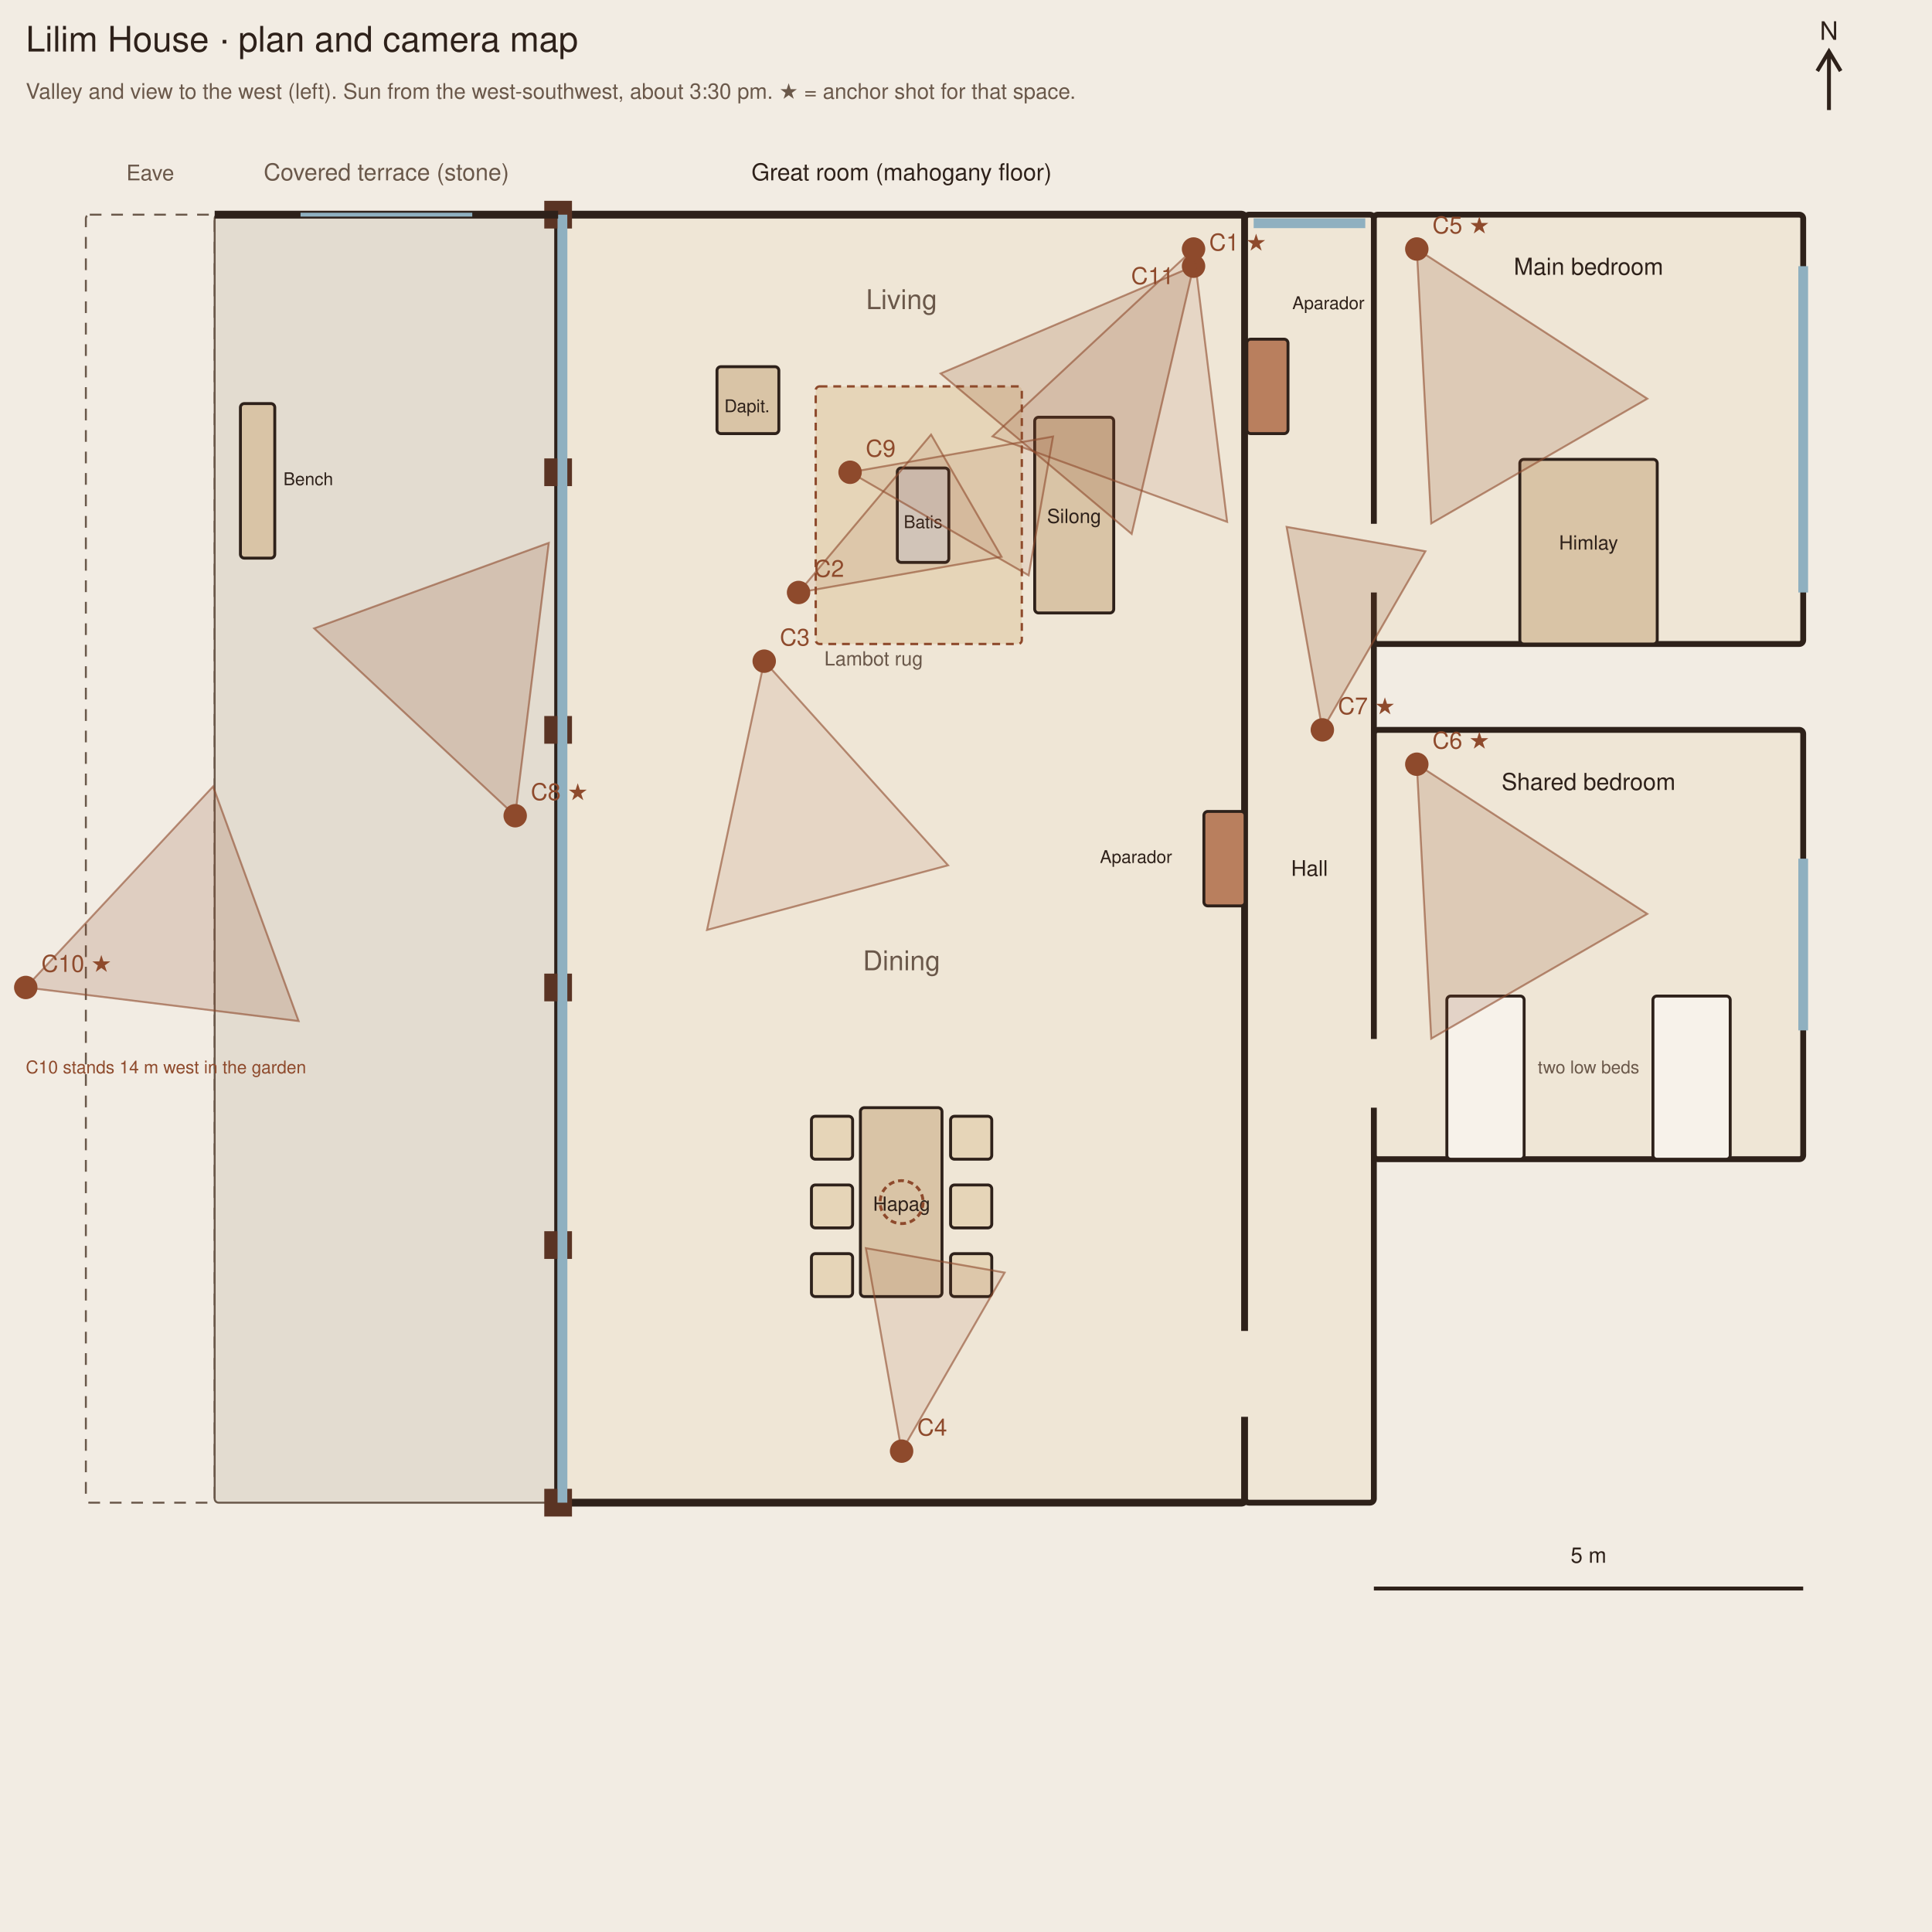
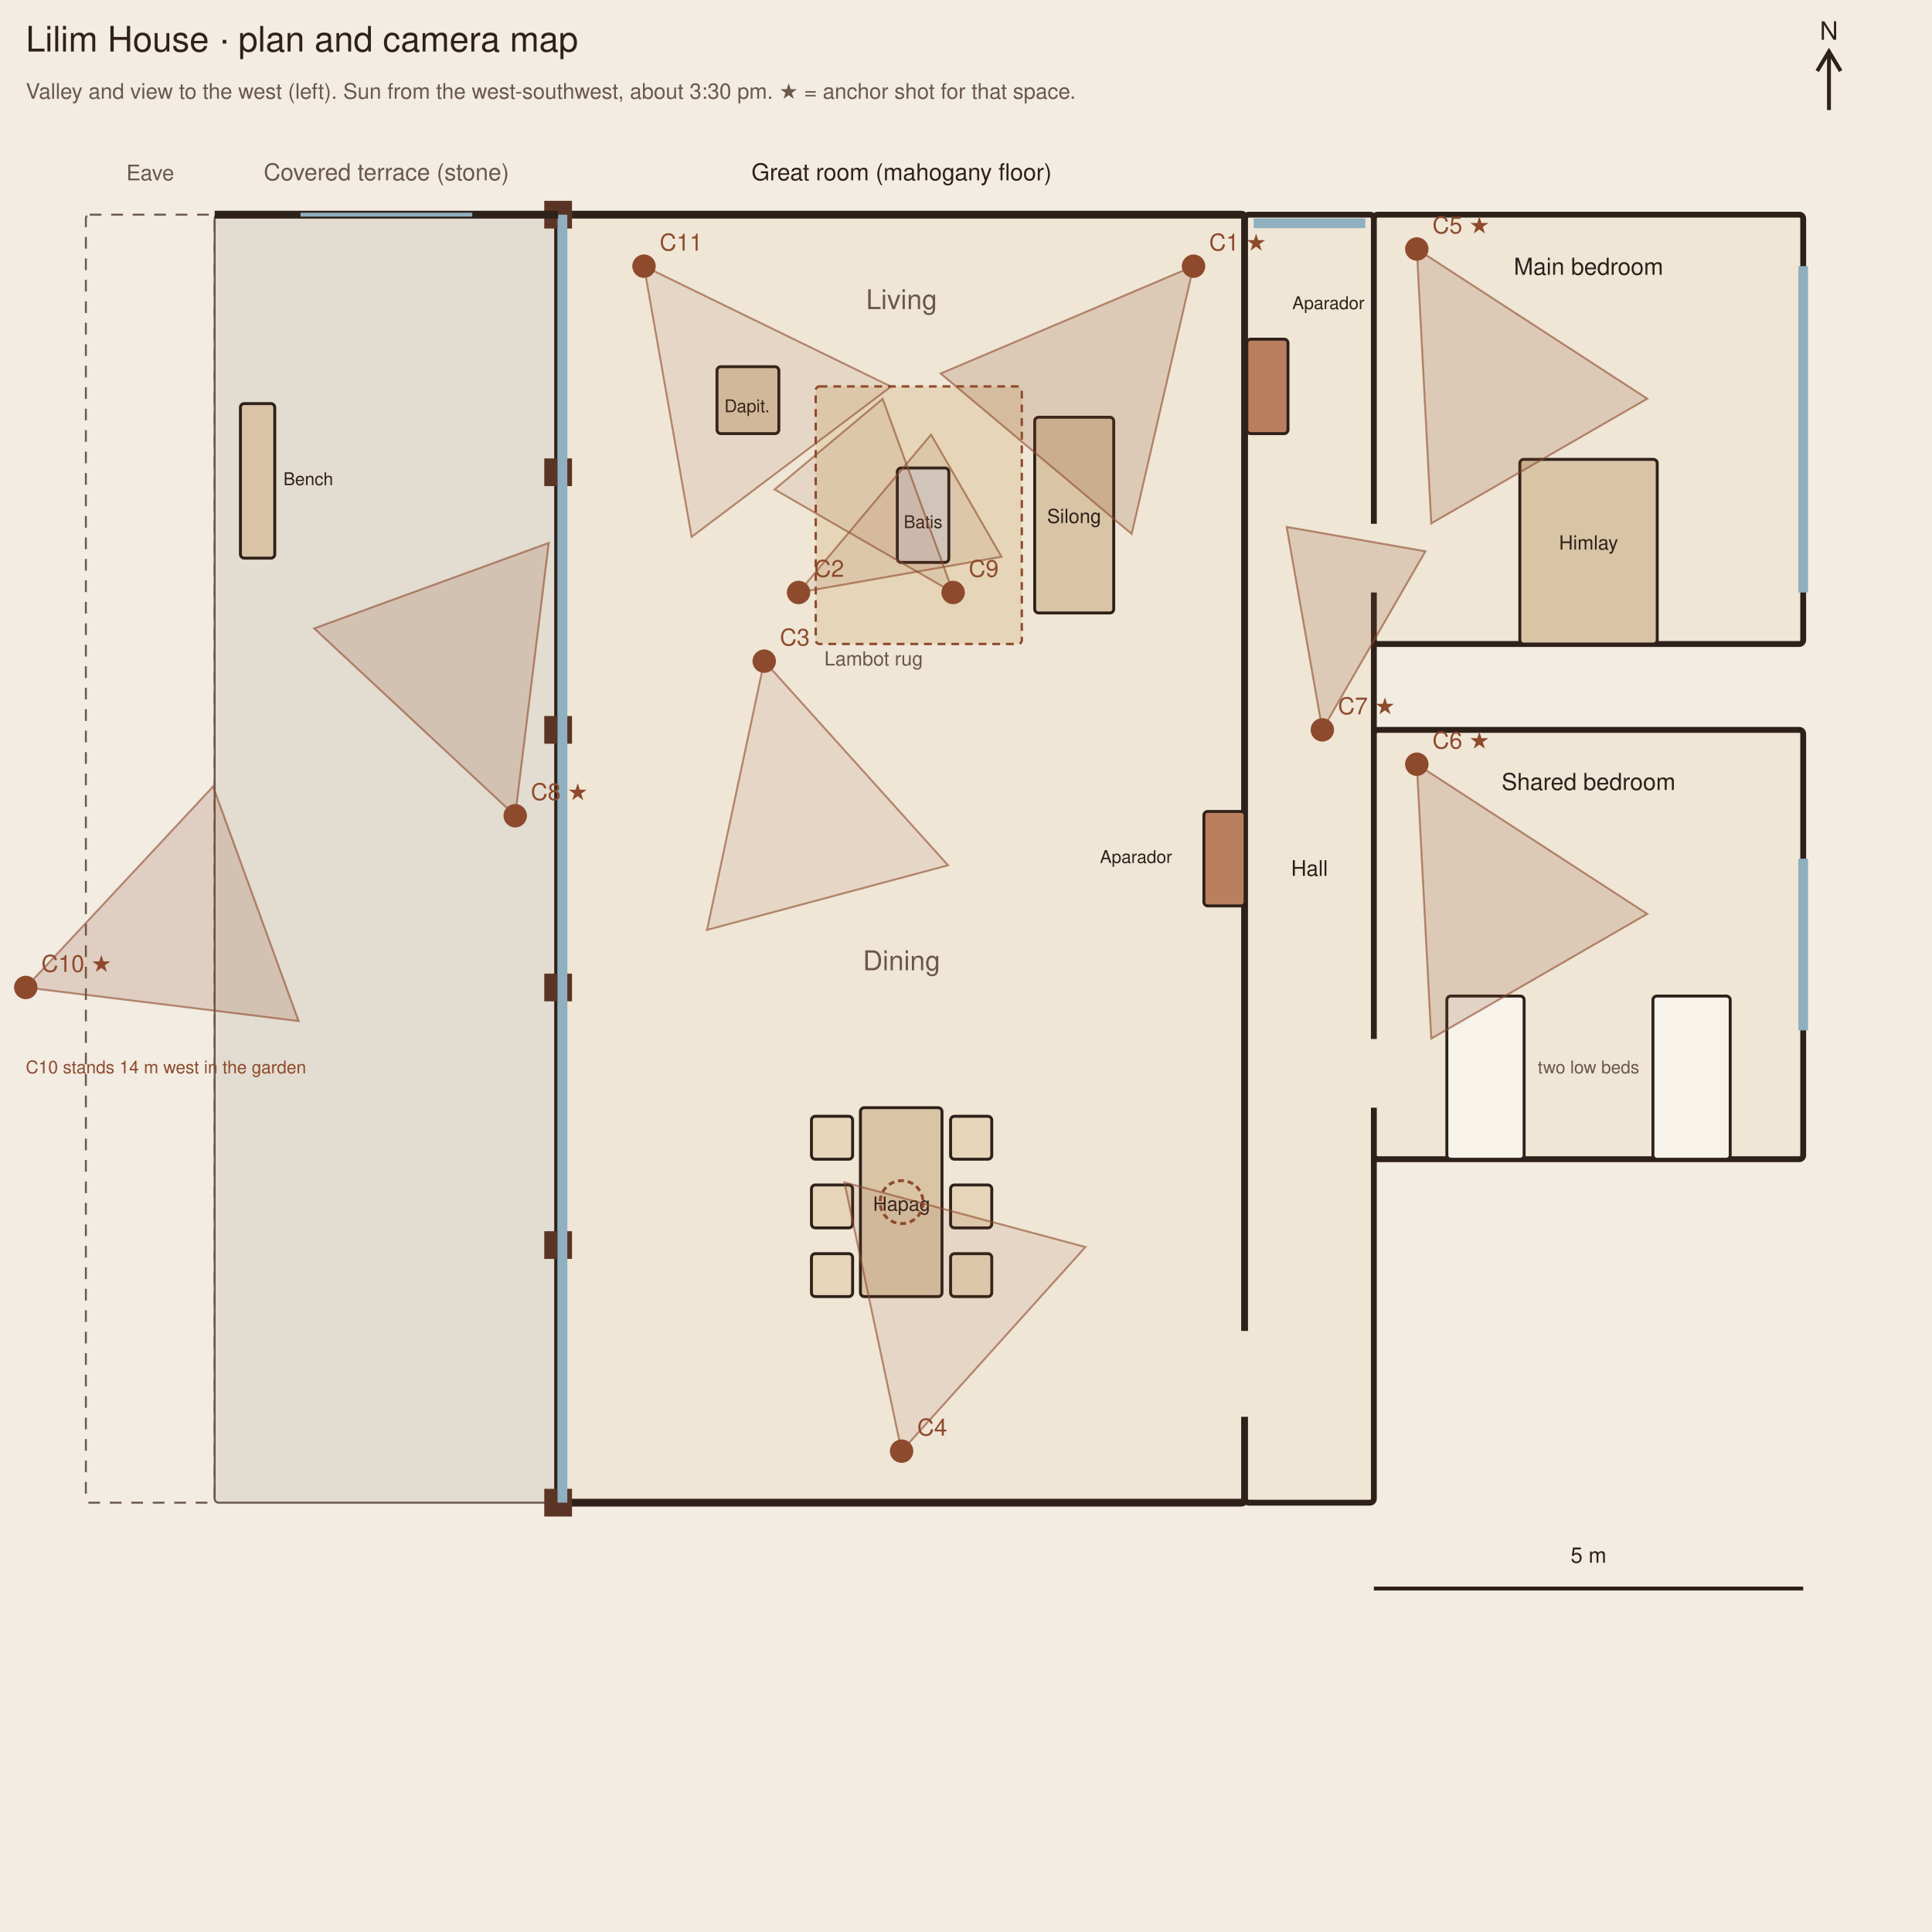
<svg xmlns="http://www.w3.org/2000/svg" width="990" height="990" viewBox="0 0 990 990" font-family="Helvetica, Arial, sans-serif">
  <rect width="100%" height="100%" fill="#F2ECE3" />
  <rect x="44.0" y="110.0" width="66.0" height="660.0" rx="2" fill="none" stroke="#6A584A" stroke-width="1" stroke-dasharray="6 5" />
  <text x="77.0" y="92.4" font-size="11" font-weight="400" text-anchor="middle" fill="#6A584A">Eave</text>
  <rect x="110.0" y="110.0" width="176.0" height="660.0" rx="2" fill="#E3DCD0" stroke="#6A584A" stroke-width="1" />
  <text x="198.0" y="92.4" font-size="12" font-weight="400" text-anchor="middle" fill="#6A584A">Covered terrace (stone)</text>
  <rect x="286.0" y="110.0" width="352.0" height="660.0" rx="2" fill="#EFE6D6" stroke="#2E211A" stroke-width="4" />
  <text x="462.0" y="92.4" font-size="12" font-weight="400" text-anchor="middle" fill="#2E211A">Great room (mahogany floor)</text>
  <text x="462.0" y="158.4" font-size="14" font-weight="500" text-anchor="middle" fill="#6A584A">Living</text>
  <text x="462.0" y="497.2" font-size="14" font-weight="500" text-anchor="middle" fill="#6A584A">Dining</text>
  <line x1="288.2" y1="770.0" x2="288.2" y2="110.0" stroke="#8FB0C0" stroke-width="5" />
  <rect x="279.4" y="763.4" width="13.2" height="13.2" rx="0" fill="#5A3424" stroke="#5A3424" stroke-width="1" />
  <rect x="279.4" y="631.4" width="13.2" height="13.2" rx="0" fill="#5A3424" stroke="#5A3424" stroke-width="1" />
  <rect x="279.4" y="499.4" width="13.2" height="13.2" rx="0" fill="#5A3424" stroke="#5A3424" stroke-width="1" />
  <rect x="279.4" y="367.4" width="13.2" height="13.2" rx="0" fill="#5A3424" stroke="#5A3424" stroke-width="1" />
  <rect x="279.4" y="235.4" width="13.2" height="13.2" rx="0" fill="#5A3424" stroke="#5A3424" stroke-width="1" />
  <rect x="279.4" y="103.4" width="13.2" height="13.2" rx="0" fill="#5A3424" stroke="#5A3424" stroke-width="1" />
  <rect x="638.0" y="110.0" width="66.0" height="660.0" rx="2" fill="#EFE6D6" stroke="#2E211A" stroke-width="3" />
  <text x="671.0" y="448.8" font-size="11" font-weight="400" text-anchor="middle" fill="#2E211A">Hall</text>
  <rect x="704.0" y="110.0" width="220.0" height="220.0" rx="2" fill="#EFE6D6" stroke="#2E211A" stroke-width="3" />
  <text x="814.0" y="140.8" font-size="12" font-weight="400" text-anchor="middle" fill="#2E211A">Main bedroom</text>
  <rect x="704.0" y="374.0" width="220.0" height="220.0" rx="2" fill="#EFE6D6" stroke="#2E211A" stroke-width="3" />
  <text x="814.0" y="404.8" font-size="12" font-weight="400" text-anchor="middle" fill="#2E211A">Shared bedroom</text>
  <line x1="924.0" y1="303.6" x2="924.0" y2="136.4" stroke="#8FB0C0" stroke-width="5" />
  <line x1="924.0" y1="528.0" x2="924.0" y2="440.0" stroke="#8FB0C0" stroke-width="5" />
  <line x1="642.4" y1="114.4" x2="699.6" y2="114.4" stroke="#8FB0C0" stroke-width="5" />
  <line x1="288.2" y1="770.0" x2="288.2" y2="110.0" stroke="#8FB0C0" stroke-width="5" />
  <line x1="638.0" y1="726.0" x2="638.0" y2="682.0" stroke="#EFE6D6" stroke-width="6" />
  <line x1="704.0" y1="303.6" x2="704.0" y2="268.4" stroke="#EFE6D6" stroke-width="6" />
  <line x1="704.0" y1="567.6" x2="704.0" y2="532.4" stroke="#EFE6D6" stroke-width="6" />
  <rect x="418.0" y="198.0" width="105.6" height="132.0" rx="2" fill="#E6D5B8" stroke="#8E4A2C" stroke-width="1.2" stroke-dasharray="4 3" />
  <text x="422.4" y="341.0" font-size="10" font-weight="400" text-anchor="start" fill="#6A584A">Lambot rug</text>
  <rect x="530.2" y="213.8" width="40.5" height="100.3" rx="2" fill="#D9C4A6" stroke="#2E211A" stroke-width="1.5" />
  <text x="550.4" y="268.0" font-size="10" text-anchor="middle" fill="#2E211A">Silong</text>
  <rect x="459.8" y="239.8" width="26.4" height="48.4" rx="2" fill="#D8D2C8" stroke="#2E211A" stroke-width="1.5" />
  <text x="473.0" y="270.6" font-size="9" font-weight="400" text-anchor="middle" fill="#2E211A">Batis</text>
  <rect x="367.4" y="187.9" width="31.7" height="34.3" rx="2" fill="#D9C4A6" stroke="#2E211A" stroke-width="1.5" />
  <text x="382.8" y="211.2" font-size="9" font-weight="400" text-anchor="middle" fill="#2E211A">Dapit.</text>
  <rect x="616.9" y="415.8" width="21.1" height="48.4" rx="2" fill="#B97F5E" stroke="#2E211A" stroke-width="1.5" />
  <text x="600.6" y="442.2" font-size="9" font-weight="400" text-anchor="end" fill="#2E211A">Aparador</text>
  <rect x="440.9" y="567.6" width="41.8" height="96.8" rx="2" fill="#D9C4A6" stroke="#2E211A" stroke-width="1.5" />
  <text x="462.0" y="620.4" font-size="10" font-weight="400" text-anchor="middle" fill="#2E211A">Hapag</text>
  <rect x="415.8" y="642.4" width="21.1" height="22.0" rx="2" fill="#E6D5B8" stroke="#2E211A" stroke-width="1.5" />
  <rect x="487.1" y="642.4" width="21.1" height="22.0" rx="2" fill="#E6D5B8" stroke="#2E211A" stroke-width="1.5" />
  <rect x="415.8" y="607.2" width="21.1" height="22.0" rx="2" fill="#E6D5B8" stroke="#2E211A" stroke-width="1.5" />
  <rect x="487.1" y="607.2" width="21.1" height="22.0" rx="2" fill="#E6D5B8" stroke="#2E211A" stroke-width="1.5" />
  <rect x="415.8" y="572.0" width="21.1" height="22.0" rx="2" fill="#E6D5B8" stroke="#2E211A" stroke-width="1.5" />
  <rect x="487.1" y="572.0" width="21.1" height="22.0" rx="2" fill="#E6D5B8" stroke="#2E211A" stroke-width="1.5" />
  <circle cx="462.0" cy="616.0" r="11" fill="none" stroke="#8E4A2C" stroke-width="1.5" stroke-dasharray="3 2" />
  <rect x="123.2" y="206.8" width="17.6" height="79.2" rx="2" fill="#D9C4A6" stroke="#2E211A" stroke-width="1.5" />
  <text x="145.2" y="248.6" font-size="9" font-weight="400" text-anchor="start" fill="#2E211A">Bench</text>
  <rect x="778.8" y="235.4" width="70.4" height="94.6" rx="2" fill="#D9C4A6" stroke="#2E211A" stroke-width="1.5" />
  <text x="814.0" y="281.6" font-size="10" font-weight="400" text-anchor="middle" fill="#2E211A">Himlay</text>
  <rect x="741.4" y="510.4" width="39.6" height="83.6" rx="2" fill="#F7F2EA" stroke="#2E211A" stroke-width="1.5" />
  <rect x="847.0" y="510.4" width="39.6" height="83.6" rx="2" fill="#F7F2EA" stroke="#2E211A" stroke-width="1.5" />
  <text x="814.0" y="550.0" font-size="9" font-weight="400" text-anchor="middle" fill="#6A584A">two low beds</text>
  <rect x="638.9" y="173.8" width="21.1" height="48.4" rx="2" fill="#B97F5E" stroke="#2E211A" stroke-width="1.5" />
  <text x="662.2" y="158.4" font-size="9" font-weight="400" text-anchor="start" fill="#2E211A">Aparador</text>
  <polygon points="611.6,136.4 579.9,273.6 482.0,191.4" fill="#8E4A2C" fill-opacity="0.18" stroke="#8E4A2C" stroke-width="1" stroke-opacity="0.6" />
  <circle cx="611.6" cy="136.4" r="6" fill="#8E4A2C" />
  <text x="619.6" y="128.4" font-size="12" font-weight="500" fill="#8E4A2C">C1 ★</text>
  <polygon points="409.2,303.6 477.1,222.7 513.2,285.3" fill="#8E4A2C" fill-opacity="0.1" stroke="#8E4A2C" stroke-width="1" stroke-opacity="0.6" />
  <circle cx="409.2" cy="303.6" r="6" fill="#8E4A2C" />
  <text x="417.2" y="295.6" font-size="12" font-weight="500" fill="#8E4A2C">C2</text>
  <polygon points="391.6,338.8 485.8,443.4 362.3,476.5" fill="#8E4A2C" fill-opacity="0.1" stroke="#8E4A2C" stroke-width="1" stroke-opacity="0.6" />
  <circle cx="391.6" cy="338.8" r="6" fill="#8E4A2C" />
  <text x="399.6" y="330.8" font-size="12" font-weight="500" fill="#8E4A2C">C3</text>
-   <polygon points="462.0,743.6 443.7,639.6 514.8,652.1" fill="#8E4A2C" fill-opacity="0.1" stroke="#8E4A2C" stroke-width="1" stroke-opacity="0.6" />
-   <circle cx="462.0" cy="743.6" r="6" fill="#8E4A2C" />
-   <text x="470.0" y="735.6" font-size="12" font-weight="500" fill="#8E4A2C">C4</text>
  <polygon points="726.0,127.6 844.1,204.3 733.4,268.2" fill="#8E4A2C" fill-opacity="0.18" stroke="#8E4A2C" stroke-width="1" stroke-opacity="0.6" />
  <circle cx="726.0" cy="127.6" r="6" fill="#8E4A2C" />
  <text x="734.0" y="119.6" font-size="12" font-weight="500" fill="#8E4A2C">C5 ★</text>
  <polygon points="726.0,391.6 844.1,468.3 733.4,532.2" fill="#8E4A2C" fill-opacity="0.18" stroke="#8E4A2C" stroke-width="1" stroke-opacity="0.6" />
  <circle cx="726.0" cy="391.6" r="6" fill="#8E4A2C" />
  <text x="734.0" y="383.6" font-size="12" font-weight="500" fill="#8E4A2C">C6 ★</text>
  <polygon points="677.6,374.0 659.3,270.0 730.4,282.5" fill="#8E4A2C" fill-opacity="0.18" stroke="#8E4A2C" stroke-width="1" stroke-opacity="0.6" />
  <circle cx="677.6" cy="374.0" r="6" fill="#8E4A2C" />
  <text x="685.6" y="366.0" font-size="12" font-weight="500" fill="#8E4A2C">C7 ★</text>
  <polygon points="264.0,418.0 161.0,322.0 281.2,278.2" fill="#8E4A2C" fill-opacity="0.18" stroke="#8E4A2C" stroke-width="1" stroke-opacity="0.6" />
  <circle cx="264.0" cy="418.0" r="6" fill="#8E4A2C" />
  <text x="272.0" y="410.0" font-size="12" font-weight="500" fill="#8E4A2C">C8 ★</text>
-   <polygon points="435.6,242.0 539.6,223.7 527.1,294.8" fill="#8E4A2C" fill-opacity="0.1" stroke="#8E4A2C" stroke-width="1" stroke-opacity="0.6" />
-   <circle cx="435.6" cy="242.0" r="6" fill="#8E4A2C" />
-   <text x="443.6" y="234.0" font-size="12" font-weight="500" fill="#8E4A2C">C9</text>
  <polygon points="13.2,506.0 109.2,403.0 153.0,523.2" fill="#8E4A2C" fill-opacity="0.18" stroke="#8E4A2C" stroke-width="1" stroke-opacity="0.6" />
  <circle cx="13.2" cy="506.0" r="6" fill="#8E4A2C" />
  <text x="21.2" y="498.0" font-size="12" font-weight="500" fill="#8E4A2C">C10 ★</text>
-   <polygon points="611.6,127.6 628.8,267.4 508.6,223.6" fill="#8E4A2C" fill-opacity="0.1" stroke="#8E4A2C" stroke-width="1" stroke-opacity="0.6" />
-   <circle cx="611.6" cy="127.6" r="6" fill="#8E4A2C" />
-   <text x="579.6" y="145.6" font-size="12" font-weight="500" fill="#8E4A2C">C11</text>
  <text x="13.2" y="550.0" font-size="9" font-weight="400" text-anchor="start" fill="#8E4A2C">C10 stands 14 m west in the garden</text>
  <path d="M937.2 56.4 L937.2 26.4 M931.2 36.4 L937.2 26.4 L943.2 36.4" stroke="#2E211A" stroke-width="2" fill="none" />
  <text x="937.2" y="20.4" font-size="13" text-anchor="middle" fill="#2E211A">N</text>
  <line x1="704.0" y1="814.0" x2="924.0" y2="814.0" stroke="#2E211A" stroke-width="2" />
  <text x="814.0" y="800.8" font-size="11" font-weight="400" text-anchor="middle" fill="#2E211A">5 m</text>
  <text x="13.2" y="26.4" font-size="18" font-weight="500" text-anchor="start" fill="#2E211A">Lilim House · plan and camera map</text>
  <text x="13.2" y="50.6" font-size="11" font-weight="400" text-anchor="start" fill="#6A584A">Valley and view to the west (left). Sun from the west-southwest, about 3:30 pm. ★ = anchor shot for that space.</text>
  <line x1="110.0" y1="110.0" x2="286.0" y2="110.0" stroke="#2E211A" stroke-width="4" />
  <line x1="154.0" y1="110.0" x2="242.0" y2="110.0" stroke="#8FB0C0" stroke-width="2" />
+   <polygon points="462.0,743.6 432.7,605.9 556.2,639.0" fill="#8E4A2C" fill-opacity="0.10" stroke="#8E4A2C" stroke-width="1" stroke-opacity="0.6" />
+   <circle cx="462.0" cy="743.6" r="6" fill="#8E4A2C" />
+   <text x="470.0" y="735.6" font-size="12" font-weight="500" fill="#8E4A2C">C4</text>
+   <polygon points="488.4,303.6 396.9,250.8 452.3,204.4" fill="#8E4A2C" fill-opacity="0.10" stroke="#8E4A2C" stroke-width="1" stroke-opacity="0.6" />
+   <circle cx="488.4" cy="303.6" r="6" fill="#8E4A2C" />
+   <text x="496.4" y="295.6" font-size="12" font-weight="500" fill="#8E4A2C">C9</text>
+   <polygon points="330.0,136.4 456.6,198.1 354.4,275.1" fill="#8E4A2C" fill-opacity="0.10" stroke="#8E4A2C" stroke-width="1" stroke-opacity="0.6" />
+   <circle cx="330.0" cy="136.4" r="6" fill="#8E4A2C" />
+   <text x="338.0" y="128.4" font-size="12" font-weight="500" fill="#8E4A2C">C11</text>
</svg>
